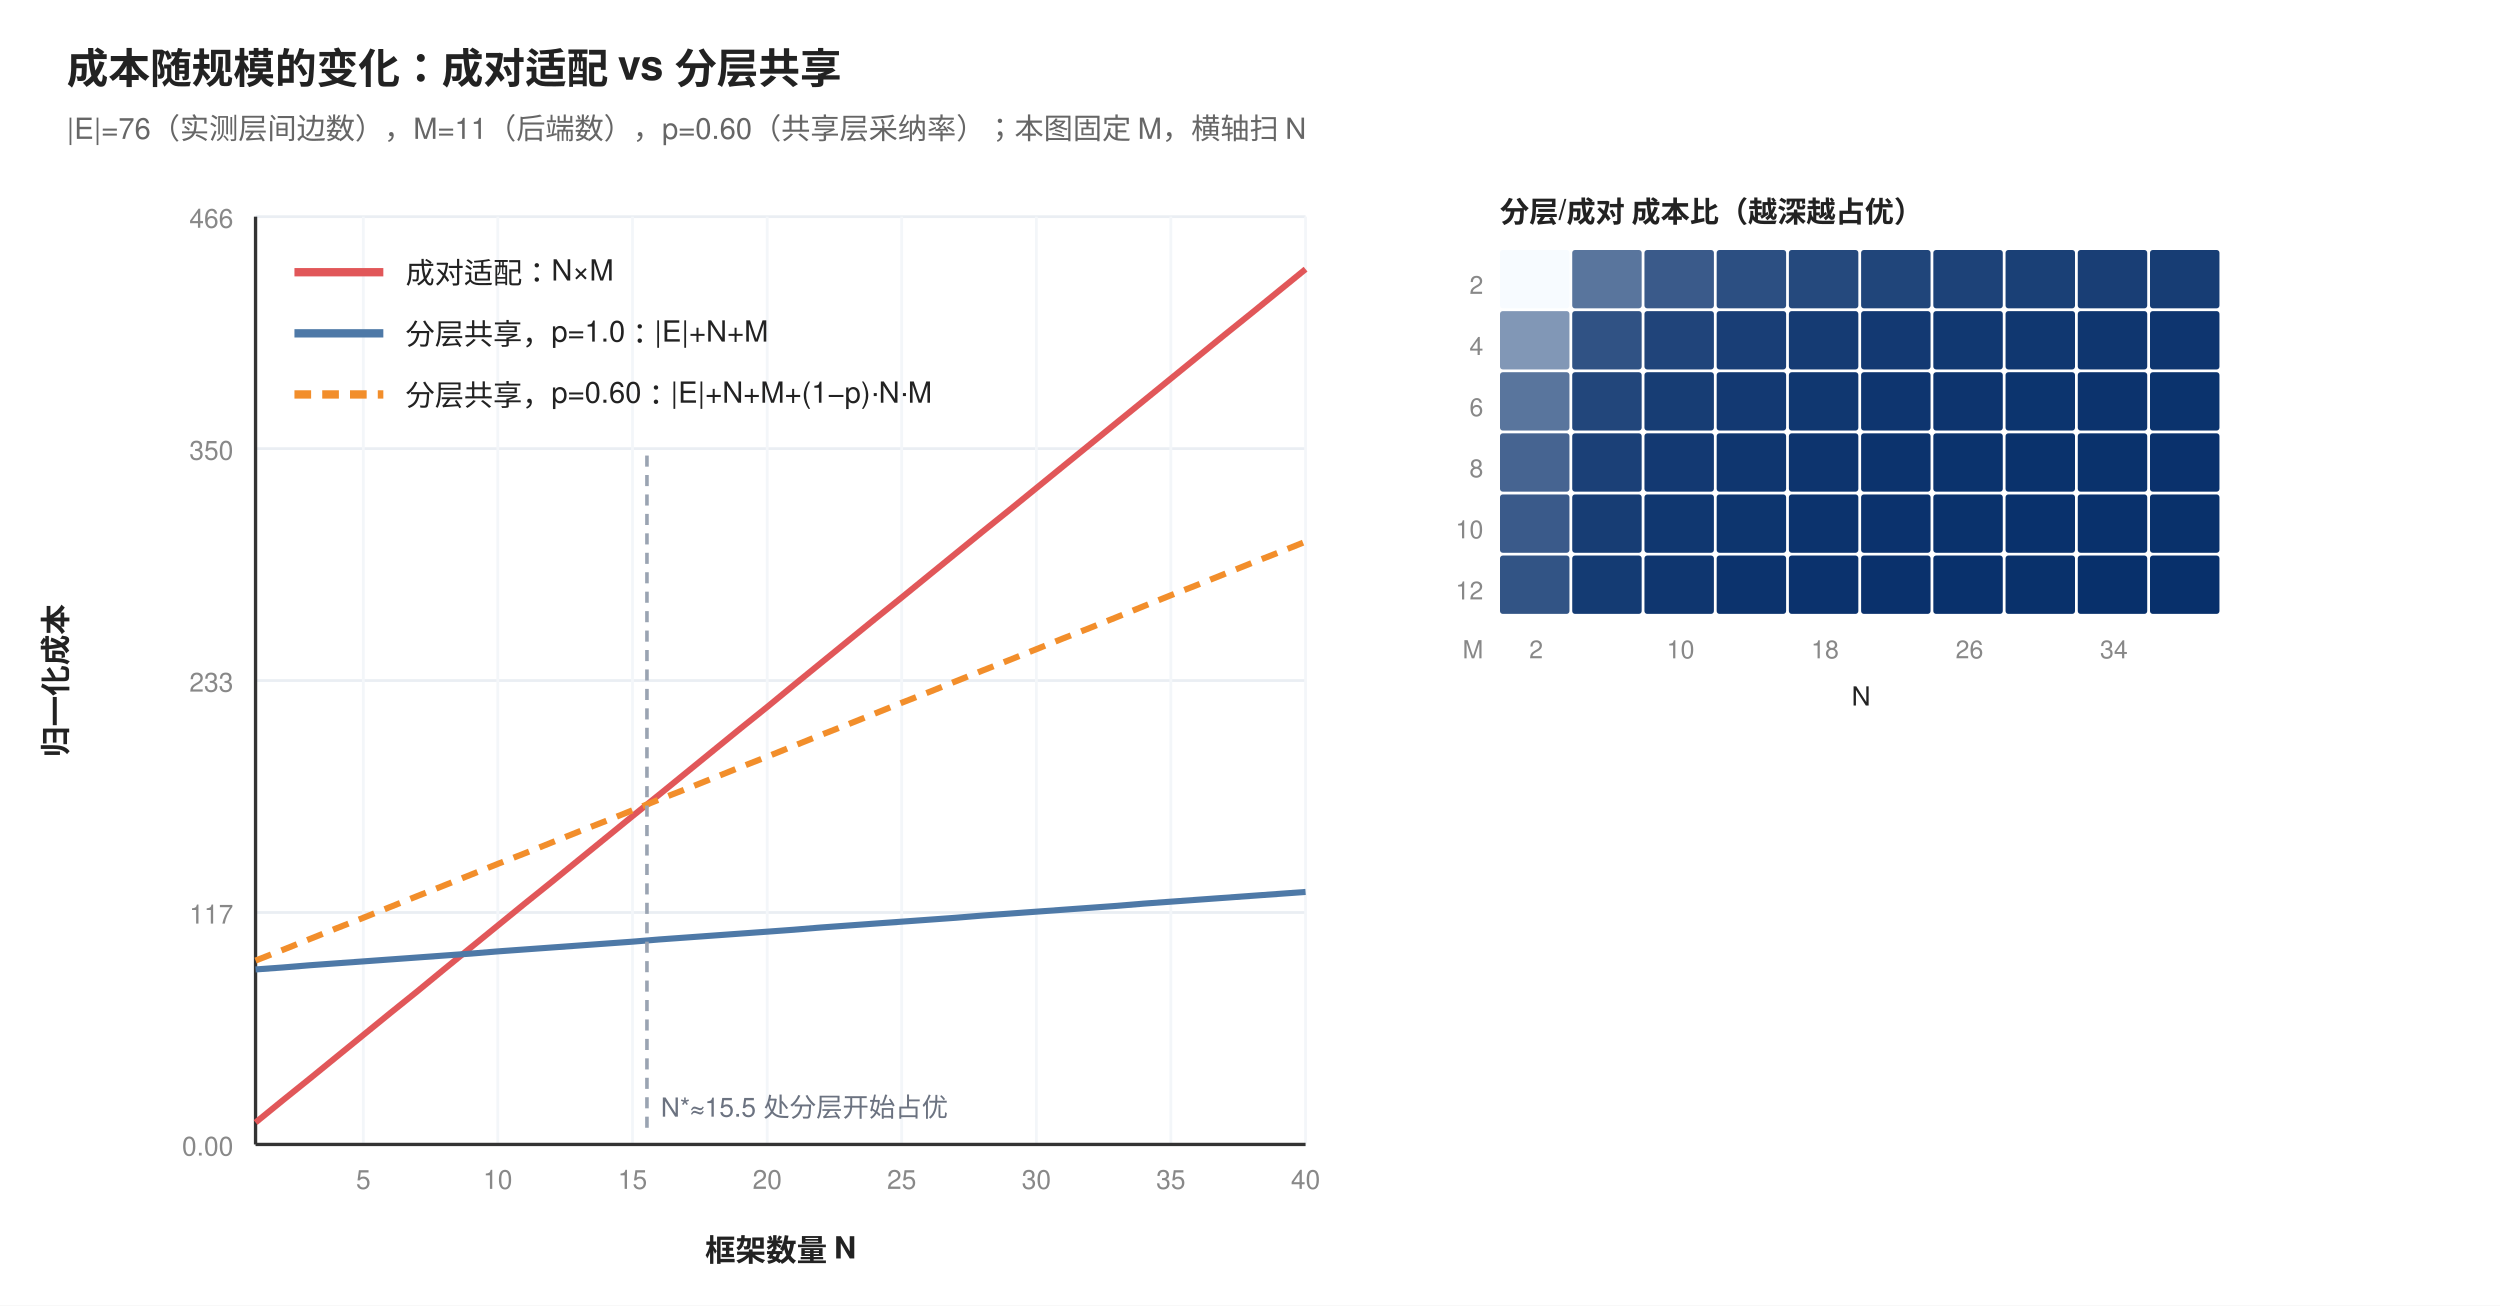
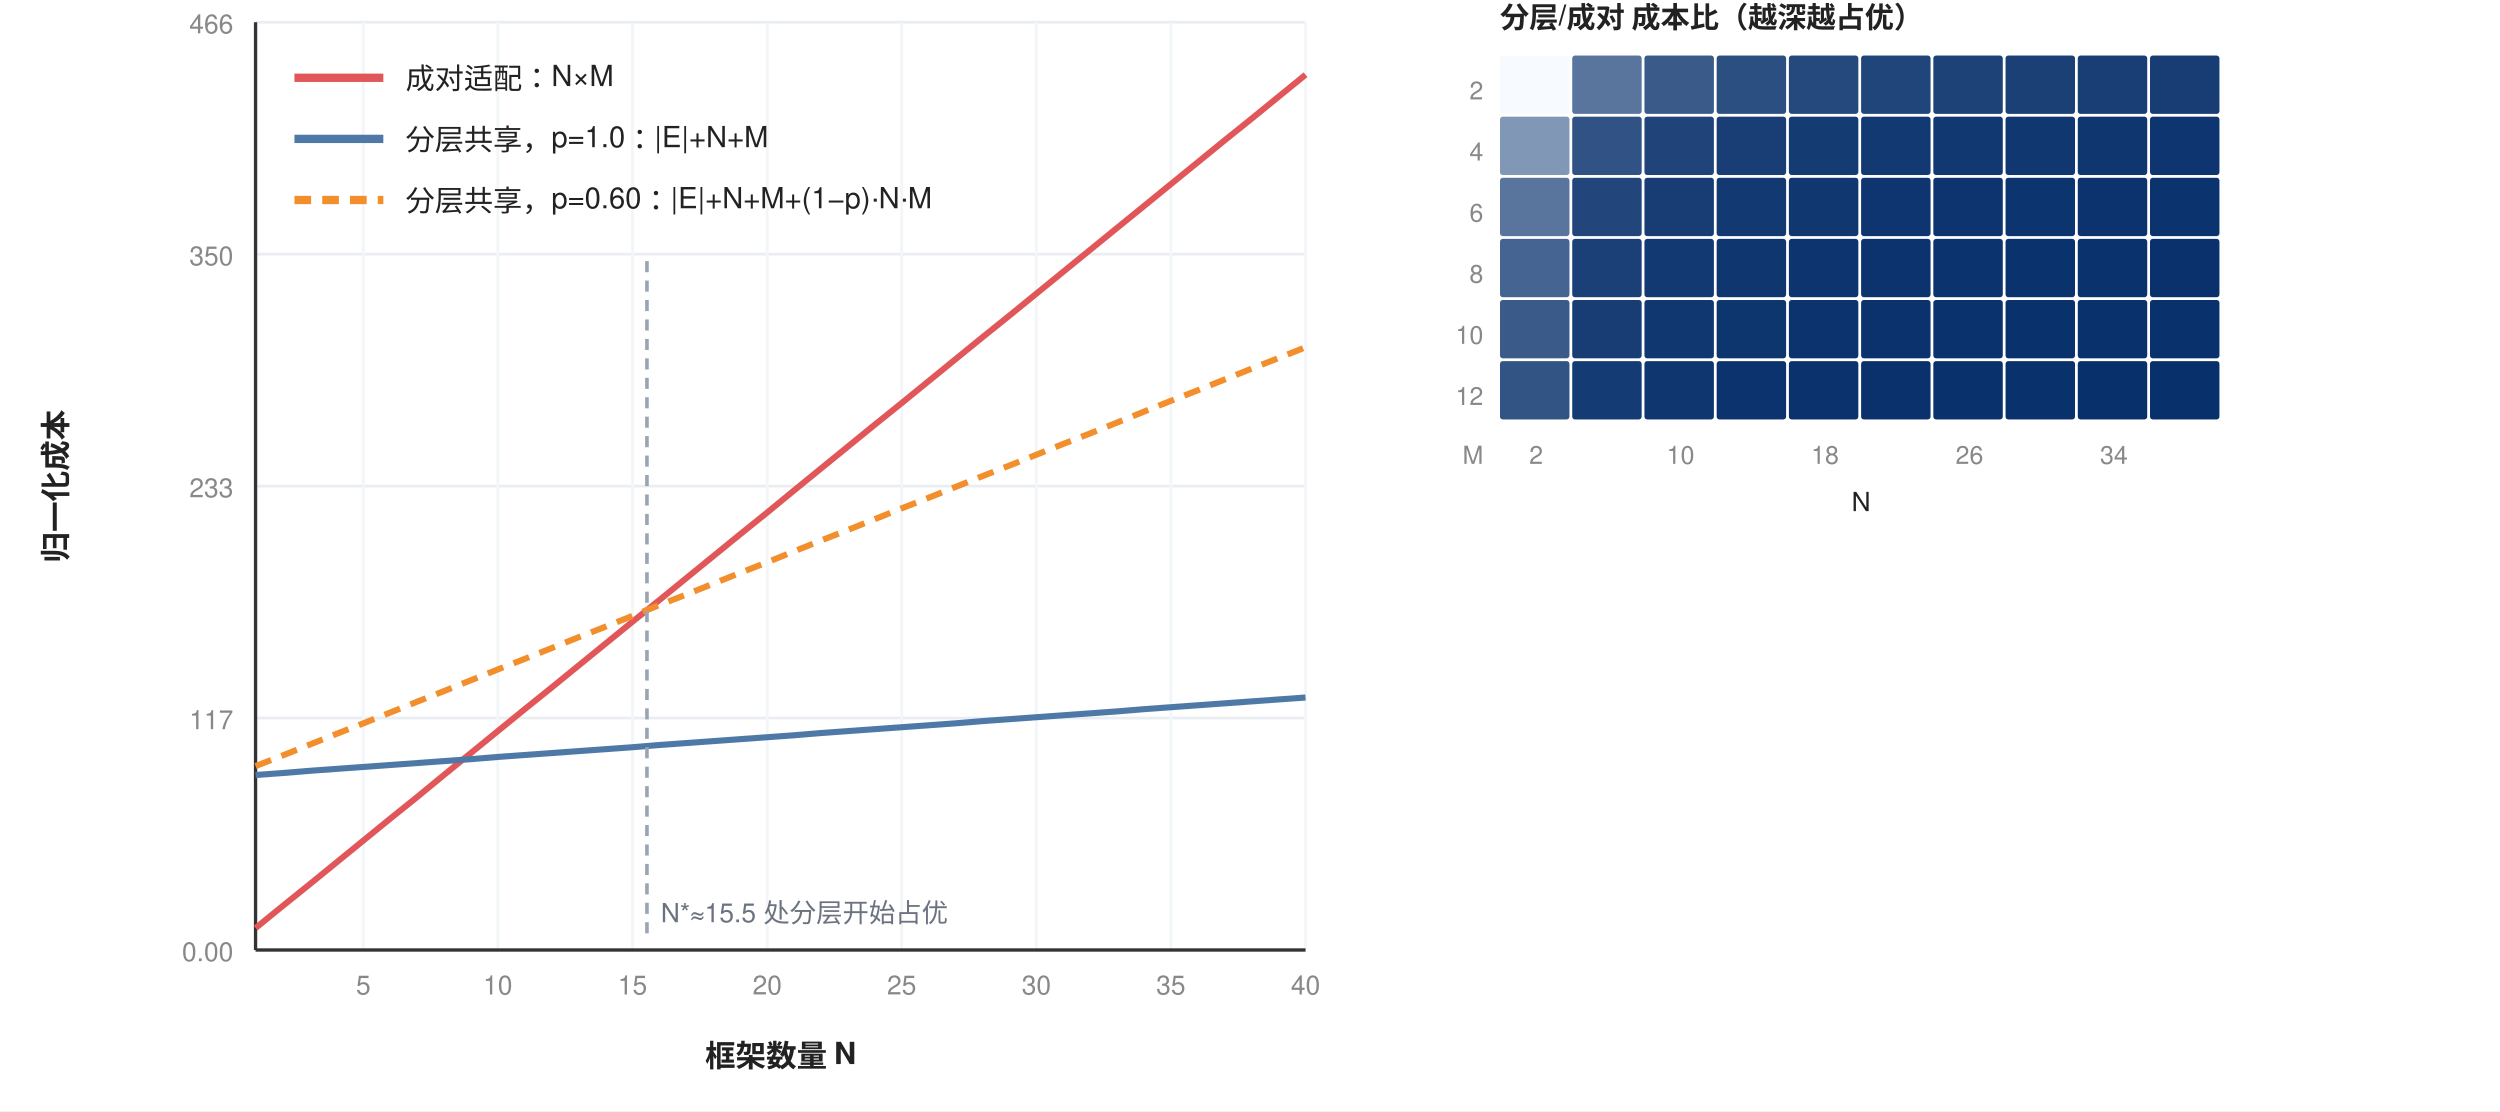
- <svg xmlns="http://www.w3.org/2000/svg" width="900" height="470" viewBox="0 0 900 470" font-family="Helvetica,Arial,sans-serif">
-   <rect width="900" height="470" fill="#ffffff" />
-   <text x="24.0" y="30.0" font-size="15" text-anchor="start" fill="#222" font-weight="bold" opacity="1.0">成本随规模的变化：成对适配 vs 分层共享</text>
-   <text x="24.0" y="50.0" font-size="10.5" text-anchor="start" fill="#666" font-weight="normal" opacity="1.0">|E|=76（实测层间边数），M=11（后端数），p=0.60（共享层采纳率）；本图固定 M，横轴扫 N</text>
-   <line x1="92.0" y1="78.0" x2="470.0" y2="78.0" stroke="#eaeef3" stroke-width="1" opacity="1.0" />
-   <text x="84.0" y="82.0" font-size="9.5" text-anchor="end" fill="#888" font-weight="normal" opacity="1.0">466</text>
-   <line x1="92.0" y1="161.5" x2="470.0" y2="161.5" stroke="#eaeef3" stroke-width="1" opacity="1.0" />
-   <text x="84.0" y="165.5" font-size="9.5" text-anchor="end" fill="#888" font-weight="normal" opacity="1.0">350</text>
-   <line x1="92.0" y1="245.0" x2="470.0" y2="245.0" stroke="#eaeef3" stroke-width="1" opacity="1.0" />
-   <text x="84.0" y="249.0" font-size="9.5" text-anchor="end" fill="#888" font-weight="normal" opacity="1.0">233</text>
-   <line x1="92.0" y1="328.5" x2="470.0" y2="328.5" stroke="#eaeef3" stroke-width="1" opacity="1.0" />
-   <text x="84.0" y="332.5" font-size="9.5" text-anchor="end" fill="#888" font-weight="normal" opacity="1.0">117</text>
-   <line x1="92.0" y1="412.0" x2="470.0" y2="412.0" stroke="#eaeef3" stroke-width="1" opacity="1.0" />
-   <text x="84.0" y="416.0" font-size="9.5" text-anchor="end" fill="#888" font-weight="normal" opacity="1.0">0.00</text>
-   <line x1="130.8" y1="78.0" x2="130.8" y2="412.0" stroke="#f3f6f9" stroke-width="1" opacity="1.0" />
-   <text x="130.8" y="428.0" font-size="9.5" text-anchor="middle" fill="#888" font-weight="normal" opacity="1.0">5</text>
-   <line x1="179.2" y1="78.0" x2="179.2" y2="412.0" stroke="#f3f6f9" stroke-width="1" opacity="1.0" />
-   <text x="179.2" y="428.0" font-size="9.5" text-anchor="middle" fill="#888" font-weight="normal" opacity="1.0">10</text>
-   <line x1="227.7" y1="78.0" x2="227.7" y2="412.0" stroke="#f3f6f9" stroke-width="1" opacity="1.0" />
-   <text x="227.7" y="428.0" font-size="9.5" text-anchor="middle" fill="#888" font-weight="normal" opacity="1.0">15</text>
-   <line x1="276.2" y1="78.0" x2="276.2" y2="412.0" stroke="#f3f6f9" stroke-width="1" opacity="1.0" />
-   <text x="276.2" y="428.0" font-size="9.5" text-anchor="middle" fill="#888" font-weight="normal" opacity="1.0">20</text>
-   <line x1="324.6" y1="78.0" x2="324.6" y2="412.0" stroke="#f3f6f9" stroke-width="1" opacity="1.0" />
-   <text x="324.6" y="428.0" font-size="9.5" text-anchor="middle" fill="#888" font-weight="normal" opacity="1.0">25</text>
-   <line x1="373.1" y1="78.0" x2="373.1" y2="412.0" stroke="#f3f6f9" stroke-width="1" opacity="1.0" />
-   <text x="373.1" y="428.0" font-size="9.5" text-anchor="middle" fill="#888" font-weight="normal" opacity="1.0">30</text>
-   <line x1="421.5" y1="78.0" x2="421.5" y2="412.0" stroke="#f3f6f9" stroke-width="1" opacity="1.0" />
-   <text x="421.5" y="428.0" font-size="9.5" text-anchor="middle" fill="#888" font-weight="normal" opacity="1.0">35</text>
-   <line x1="470.0" y1="78.0" x2="470.0" y2="412.0" stroke="#f3f6f9" stroke-width="1" opacity="1.0" />
-   <text x="470.0" y="428.0" font-size="9.5" text-anchor="middle" fill="#888" font-weight="normal" opacity="1.0">40</text>
-   <line x1="92.0" y1="412.0" x2="470.0" y2="412.0" stroke="#333" stroke-width="1.2" opacity="1.0" />
-   <line x1="92.0" y1="78.0" x2="92.0" y2="412.0" stroke="#333" stroke-width="1.2" opacity="1.0" />
-   <text x="281.0" y="454.0" font-size="11" text-anchor="middle" fill="#222" font-weight="bold" opacity="1.0">框架数量 N</text>
-   <text x="24.0" y="245.0" font-size="11" text-anchor="middle" fill="#222" font-weight="bold" opacity="1.0" transform="rotate(-90 24.0 245.0)">归一化成本</text>
-   <path d="M 92.0 404.1 L 101.7 396.2 L 111.4 388.4 L 121.1 380.5 L 130.8 372.6 L 140.5 364.7 L 150.2 356.9 L 159.8 349.0 L 169.5 341.1 L 179.2 333.2 L 188.9 325.3 L 198.6 317.5 L 208.3 309.6 L 218.0 301.7 L 227.7 293.8 L 237.4 286.0 L 247.1 278.1 L 256.8 270.2 L 266.5 262.3 L 276.2 254.5 L 285.8 246.6 L 295.5 238.7 L 305.2 230.8 L 314.9 222.9 L 324.6 215.1 L 334.3 207.2 L 344.0 199.3 L 353.7 191.4 L 363.4 183.6 L 373.1 175.7 L 382.8 167.8 L 392.5 159.9 L 402.2 152.0 L 411.8 144.2 L 421.5 136.3 L 431.2 128.4 L 440.9 120.5 L 450.6 112.7 L 460.3 104.8 L 470.0 96.9" fill="none" stroke="#E15759" stroke-width="2.2" />
-   <path d="M 92.0 345.8 L 101.7 342.0 L 111.4 338.1 L 121.1 334.2 L 130.8 330.4 L 140.5 326.5 L 150.2 322.6 L 159.8 318.8 L 169.5 314.9 L 179.2 311.0 L 188.9 307.2 L 198.6 303.3 L 208.3 299.4 L 218.0 295.6 L 227.7 291.7 L 237.4 287.8 L 247.1 284.0 L 256.8 280.1 L 266.5 276.2 L 276.2 272.4 L 285.8 268.5 L 295.5 264.6 L 305.2 260.8 L 314.9 256.9 L 324.6 253.0 L 334.3 249.2 L 344.0 245.3 L 353.7 241.4 L 363.4 237.6 L 373.1 233.7 L 382.8 229.8 L 392.5 226.0 L 402.2 222.1 L 411.8 218.2 L 421.5 214.3 L 431.2 210.5 L 440.9 206.6 L 450.6 202.7 L 460.3 198.9 L 470.0 195.0" fill="none" stroke="#F28E2B" stroke-width="2.2" stroke-dasharray="6 4" />
-   <path d="M 92.0 349.0 L 101.7 348.3 L 111.4 347.5 L 121.1 346.8 L 130.8 346.1 L 140.5 345.4 L 150.2 344.7 L 159.8 344.0 L 169.5 343.3 L 179.2 342.5 L 188.9 341.8 L 198.6 341.1 L 208.3 340.4 L 218.0 339.7 L 227.7 339.0 L 237.4 338.2 L 247.1 337.5 L 256.8 336.8 L 266.5 336.1 L 276.2 335.4 L 285.8 334.7 L 295.5 333.9 L 305.2 333.2 L 314.9 332.5 L 324.6 331.8 L 334.3 331.1 L 344.0 330.4 L 353.7 329.6 L 363.4 328.9 L 373.1 328.2 L 382.8 327.5 L 392.5 326.8 L 402.2 326.1 L 411.8 325.3 L 421.5 324.6 L 431.2 323.9 L 440.9 323.2 L 450.6 322.5 L 460.3 321.8 L 470.0 321.1" fill="none" stroke="#4E79A7" stroke-width="2.2" />
-   <line x1="106.0" y1="98.0" x2="138.0" y2="98.0" stroke="#E15759" stroke-width="3" opacity="1.0" />
-   <text x="146.0" y="102.0" font-size="10.5" text-anchor="start" fill="#222" font-weight="normal" opacity="1.0">成对适配：N×M</text>
-   <line x1="106.0" y1="120.0" x2="138.0" y2="120.0" stroke="#4E79A7" stroke-width="3" opacity="1.0" />
-   <text x="146.0" y="124.0" font-size="10.5" text-anchor="start" fill="#222" font-weight="normal" opacity="1.0">分层共享，p=1.0：|E|+N+M</text>
-   <line x1="106.0" y1="142.0" x2="138.0" y2="142.0" stroke="#F28E2B" stroke-width="3" opacity="1.0" stroke-dasharray="6 4" />
-   <text x="146.0" y="146.0" font-size="10.5" text-anchor="start" fill="#222" font-weight="normal" opacity="1.0">分层共享，p=0.60：|E|+N+M+(1−p)·N·M</text>
-   <line x1="232.9" y1="164.0" x2="232.9" y2="408.0" stroke="#9aa4b2" stroke-width="1.3" opacity="1.0" stroke-dasharray="4 3" />
-   <text x="237.9" y="402.0" font-size="9.5" text-anchor="start" fill="#6b7280" font-weight="normal" opacity="1.0">N*≈15.5 处分层开始占优</text>
-   <text x="540.0" y="80.0" font-size="10.5" text-anchor="start" fill="#222" font-weight="bold" opacity="1.0">分层/成对 成本比（越深越占优）</text>
-   <text x="534.0" y="105.8" font-size="9" text-anchor="end" fill="#888" font-weight="normal" opacity="1.0">2</text>
-   <rect x="540.0" y="90.0" width="25.0" height="21.0" rx="1" fill="#f7fbff" stroke="none" stroke-width="1" opacity="1.0" />
-   <rect x="566.0" y="90.0" width="25.0" height="21.0" rx="1" fill="#59759d" stroke="none" stroke-width="1" opacity="1.0" />
-   <rect x="592.0" y="90.0" width="25.0" height="21.0" rx="1" fill="#3a5a8a" stroke="none" stroke-width="1" opacity="1.0" />
-   <rect x="618.0" y="90.0" width="25.0" height="21.0" rx="1" fill="#2c4f82" stroke="none" stroke-width="1" opacity="1.0" />
-   <rect x="644.0" y="90.0" width="25.0" height="21.0" rx="1" fill="#25497d" stroke="none" stroke-width="1" opacity="1.0" />
-   <rect x="670.0" y="90.0" width="25.0" height="21.0" rx="1" fill="#20457a" stroke="none" stroke-width="1" opacity="1.0" />
-   <rect x="696.0" y="90.0" width="25.0" height="21.0" rx="1" fill="#1d4278" stroke="none" stroke-width="1" opacity="1.0" />
-   <rect x="722.0" y="90.0" width="25.0" height="21.0" rx="1" fill="#1a4076" stroke="none" stroke-width="1" opacity="1.0" />
-   <rect x="748.0" y="90.0" width="25.0" height="21.0" rx="1" fill="#193e75" stroke="none" stroke-width="1" opacity="1.0" />
-   <rect x="774.0" y="90.0" width="25.0" height="21.0" rx="1" fill="#173d74" stroke="none" stroke-width="1" opacity="1.0" />
-   <text x="534.0" y="127.8" font-size="9" text-anchor="end" fill="#888" font-weight="normal" opacity="1.0">4</text>
-   <rect x="540.0" y="112.0" width="25.0" height="21.0" rx="1" fill="#8197b6" stroke="none" stroke-width="1" opacity="1.0" />
-   <rect x="566.0" y="112.0" width="25.0" height="21.0" rx="1" fill="#305284" stroke="none" stroke-width="1" opacity="1.0" />
-   <rect x="592.0" y="112.0" width="25.0" height="21.0" rx="1" fill="#20447a" stroke="none" stroke-width="1" opacity="1.0" />
-   <rect x="618.0" y="112.0" width="25.0" height="21.0" rx="1" fill="#193e76" stroke="none" stroke-width="1" opacity="1.0" />
-   <rect x="644.0" y="112.0" width="25.0" height="21.0" rx="1" fill="#153b73" stroke="none" stroke-width="1" opacity="1.0" />
-   <rect x="670.0" y="112.0" width="25.0" height="21.0" rx="1" fill="#133972" stroke="none" stroke-width="1" opacity="1.0" />
-   <rect x="696.0" y="112.0" width="25.0" height="21.0" rx="1" fill="#113871" stroke="none" stroke-width="1" opacity="1.0" />
-   <rect x="722.0" y="112.0" width="25.0" height="21.0" rx="1" fill="#103770" stroke="none" stroke-width="1" opacity="1.0" />
-   <rect x="748.0" y="112.0" width="25.0" height="21.0" rx="1" fill="#0f366f" stroke="none" stroke-width="1" opacity="1.0" />
-   <rect x="774.0" y="112.0" width="25.0" height="21.0" rx="1" fill="#0e356f" stroke="none" stroke-width="1" opacity="1.0" />
-   <text x="534.0" y="149.8" font-size="9" text-anchor="end" fill="#888" font-weight="normal" opacity="1.0">6</text>
-   <rect x="540.0" y="134.0" width="25.0" height="21.0" rx="1" fill="#59759d" stroke="none" stroke-width="1" opacity="1.0" />
-   <rect x="566.0" y="134.0" width="25.0" height="21.0" rx="1" fill="#22467b" stroke="none" stroke-width="1" opacity="1.0" />
-   <rect x="592.0" y="134.0" width="25.0" height="21.0" rx="1" fill="#173d74" stroke="none" stroke-width="1" opacity="1.0" />
-   <rect x="618.0" y="134.0" width="25.0" height="21.0" rx="1" fill="#133972" stroke="none" stroke-width="1" opacity="1.0" />
-   <rect x="644.0" y="134.0" width="25.0" height="21.0" rx="1" fill="#103770" stroke="none" stroke-width="1" opacity="1.0" />
-   <rect x="670.0" y="134.0" width="25.0" height="21.0" rx="1" fill="#0e356f" stroke="none" stroke-width="1" opacity="1.0" />
-   <rect x="696.0" y="134.0" width="25.0" height="21.0" rx="1" fill="#0d346e" stroke="none" stroke-width="1" opacity="1.0" />
-   <rect x="722.0" y="134.0" width="25.0" height="21.0" rx="1" fill="#0c346e" stroke="none" stroke-width="1" opacity="1.0" />
-   <rect x="748.0" y="134.0" width="25.0" height="21.0" rx="1" fill="#0c336d" stroke="none" stroke-width="1" opacity="1.0" />
-   <rect x="774.0" y="134.0" width="25.0" height="21.0" rx="1" fill="#0b336d" stroke="none" stroke-width="1" opacity="1.0" />
-   <text x="534.0" y="171.8" font-size="9" text-anchor="end" fill="#888" font-weight="normal" opacity="1.0">8</text>
-   <rect x="540.0" y="156.0" width="25.0" height="21.0" rx="1" fill="#466491" stroke="none" stroke-width="1" opacity="1.0" />
-   <rect x="566.0" y="156.0" width="25.0" height="21.0" rx="1" fill="#1b4077" stroke="none" stroke-width="1" opacity="1.0" />
-   <rect x="592.0" y="156.0" width="25.0" height="21.0" rx="1" fill="#133972" stroke="none" stroke-width="1" opacity="1.0" />
-   <rect x="618.0" y="156.0" width="25.0" height="21.0" rx="1" fill="#0f366f" stroke="none" stroke-width="1" opacity="1.0" />
-   <rect x="644.0" y="156.0" width="25.0" height="21.0" rx="1" fill="#0d346e" stroke="none" stroke-width="1" opacity="1.0" />
-   <rect x="670.0" y="156.0" width="25.0" height="21.0" rx="1" fill="#0c336d" stroke="none" stroke-width="1" opacity="1.0" />
-   <rect x="696.0" y="156.0" width="25.0" height="21.0" rx="1" fill="#0b336d" stroke="none" stroke-width="1" opacity="1.0" />
-   <rect x="722.0" y="156.0" width="25.0" height="21.0" rx="1" fill="#0a326c" stroke="none" stroke-width="1" opacity="1.0" />
-   <rect x="748.0" y="156.0" width="25.0" height="21.0" rx="1" fill="#0a326c" stroke="none" stroke-width="1" opacity="1.0" />
-   <rect x="774.0" y="156.0" width="25.0" height="21.0" rx="1" fill="#0a316c" stroke="none" stroke-width="1" opacity="1.0" />
-   <text x="534.0" y="193.8" font-size="9" text-anchor="end" fill="#888" font-weight="normal" opacity="1.0">10</text>
-   <rect x="540.0" y="178.0" width="25.0" height="21.0" rx="1" fill="#3a5a8a" stroke="none" stroke-width="1" opacity="1.0" />
-   <rect x="566.0" y="178.0" width="25.0" height="21.0" rx="1" fill="#173d74" stroke="none" stroke-width="1" opacity="1.0" />
-   <rect x="592.0" y="178.0" width="25.0" height="21.0" rx="1" fill="#103770" stroke="none" stroke-width="1" opacity="1.0" />
-   <rect x="618.0" y="178.0" width="25.0" height="21.0" rx="1" fill="#0d356e" stroke="none" stroke-width="1" opacity="1.0" />
-   <rect x="644.0" y="178.0" width="25.0" height="21.0" rx="1" fill="#0c336d" stroke="none" stroke-width="1" opacity="1.0" />
-   <rect x="670.0" y="178.0" width="25.0" height="21.0" rx="1" fill="#0b326d" stroke="none" stroke-width="1" opacity="1.0" />
-   <rect x="696.0" y="178.0" width="25.0" height="21.0" rx="1" fill="#0a326c" stroke="none" stroke-width="1" opacity="1.0" />
-   <rect x="722.0" y="178.0" width="25.0" height="21.0" rx="1" fill="#09316c" stroke="none" stroke-width="1" opacity="1.0" />
-   <rect x="748.0" y="178.0" width="25.0" height="21.0" rx="1" fill="#09316c" stroke="none" stroke-width="1" opacity="1.0" />
-   <rect x="774.0" y="178.0" width="25.0" height="21.0" rx="1" fill="#09316b" stroke="none" stroke-width="1" opacity="1.0" />
-   <text x="534.0" y="215.8" font-size="9" text-anchor="end" fill="#888" font-weight="normal" opacity="1.0">12</text>
-   <rect x="540.0" y="200.0" width="25.0" height="21.0" rx="1" fill="#325485" stroke="none" stroke-width="1" opacity="1.0" />
-   <rect x="566.0" y="200.0" width="25.0" height="21.0" rx="1" fill="#143b73" stroke="none" stroke-width="1" opacity="1.0" />
-   <rect x="592.0" y="200.0" width="25.0" height="21.0" rx="1" fill="#0f366f" stroke="none" stroke-width="1" opacity="1.0" />
-   <rect x="618.0" y="200.0" width="25.0" height="21.0" rx="1" fill="#0c336d" stroke="none" stroke-width="1" opacity="1.0" />
-   <rect x="644.0" y="200.0" width="25.0" height="21.0" rx="1" fill="#0b326d" stroke="none" stroke-width="1" opacity="1.0" />
-   <rect x="670.0" y="200.0" width="25.0" height="21.0" rx="1" fill="#0a316c" stroke="none" stroke-width="1" opacity="1.0" />
-   <rect x="696.0" y="200.0" width="25.0" height="21.0" rx="1" fill="#09316c" stroke="none" stroke-width="1" opacity="1.0" />
-   <rect x="722.0" y="200.0" width="25.0" height="21.0" rx="1" fill="#09316b" stroke="none" stroke-width="1" opacity="1.0" />
-   <rect x="748.0" y="200.0" width="25.0" height="21.0" rx="1" fill="#08306b" stroke="none" stroke-width="1" opacity="1.0" />
-   <rect x="774.0" y="200.0" width="25.0" height="21.0" rx="1" fill="#08306b" stroke="none" stroke-width="1" opacity="1.0" />
-   <text x="553.0" y="237.0" font-size="9" text-anchor="middle" fill="#888" font-weight="normal" opacity="1.0">2</text>
-   <text x="605.0" y="237.0" font-size="9" text-anchor="middle" fill="#888" font-weight="normal" opacity="1.0">10</text>
-   <text x="657.0" y="237.0" font-size="9" text-anchor="middle" fill="#888" font-weight="normal" opacity="1.0">18</text>
-   <text x="709.0" y="237.0" font-size="9" text-anchor="middle" fill="#888" font-weight="normal" opacity="1.0">26</text>
-   <text x="761.0" y="237.0" font-size="9" text-anchor="middle" fill="#888" font-weight="normal" opacity="1.0">34</text>
-   <text x="670.0" y="254.0" font-size="9.5" text-anchor="middle" fill="#222" font-weight="normal" opacity="1.0">N</text>
-   <text x="534.0" y="237.0" font-size="9" text-anchor="end" fill="#888" font-weight="normal" opacity="1.0">M</text>
+ <svg xmlns="http://www.w3.org/2000/svg" width="900" height="400" viewBox="0 0 900 400" font-family="Helvetica,Arial,sans-serif">
+   <rect width="900" height="400" fill="#ffffff" />
+   <line x1="92.0" y1="8.0" x2="470.0" y2="8.0" stroke="#eaeef3" stroke-width="1" opacity="1.0" />
+   <text x="84.0" y="12.0" font-size="9.5" text-anchor="end" fill="#888" font-weight="normal" opacity="1.0">466</text>
+   <line x1="92.0" y1="91.5" x2="470.0" y2="91.5" stroke="#eaeef3" stroke-width="1" opacity="1.0" />
+   <text x="84.0" y="95.5" font-size="9.5" text-anchor="end" fill="#888" font-weight="normal" opacity="1.0">350</text>
+   <line x1="92.0" y1="175.0" x2="470.0" y2="175.0" stroke="#eaeef3" stroke-width="1" opacity="1.0" />
+   <text x="84.0" y="179.0" font-size="9.5" text-anchor="end" fill="#888" font-weight="normal" opacity="1.0">233</text>
+   <line x1="92.0" y1="258.5" x2="470.0" y2="258.5" stroke="#eaeef3" stroke-width="1" opacity="1.0" />
+   <text x="84.0" y="262.5" font-size="9.5" text-anchor="end" fill="#888" font-weight="normal" opacity="1.0">117</text>
+   <line x1="92.0" y1="342.0" x2="470.0" y2="342.0" stroke="#eaeef3" stroke-width="1" opacity="1.0" />
+   <text x="84.0" y="346.0" font-size="9.5" text-anchor="end" fill="#888" font-weight="normal" opacity="1.0">0.00</text>
+   <line x1="130.8" y1="8.0" x2="130.8" y2="342.0" stroke="#f3f6f9" stroke-width="1" opacity="1.0" />
+   <text x="130.8" y="358.0" font-size="9.5" text-anchor="middle" fill="#888" font-weight="normal" opacity="1.0">5</text>
+   <line x1="179.2" y1="8.0" x2="179.2" y2="342.0" stroke="#f3f6f9" stroke-width="1" opacity="1.0" />
+   <text x="179.2" y="358.0" font-size="9.5" text-anchor="middle" fill="#888" font-weight="normal" opacity="1.0">10</text>
+   <line x1="227.7" y1="8.0" x2="227.7" y2="342.0" stroke="#f3f6f9" stroke-width="1" opacity="1.0" />
+   <text x="227.7" y="358.0" font-size="9.5" text-anchor="middle" fill="#888" font-weight="normal" opacity="1.0">15</text>
+   <line x1="276.2" y1="8.0" x2="276.2" y2="342.0" stroke="#f3f6f9" stroke-width="1" opacity="1.0" />
+   <text x="276.2" y="358.0" font-size="9.5" text-anchor="middle" fill="#888" font-weight="normal" opacity="1.0">20</text>
+   <line x1="324.6" y1="8.0" x2="324.6" y2="342.0" stroke="#f3f6f9" stroke-width="1" opacity="1.0" />
+   <text x="324.6" y="358.0" font-size="9.5" text-anchor="middle" fill="#888" font-weight="normal" opacity="1.0">25</text>
+   <line x1="373.1" y1="8.0" x2="373.1" y2="342.0" stroke="#f3f6f9" stroke-width="1" opacity="1.0" />
+   <text x="373.1" y="358.0" font-size="9.5" text-anchor="middle" fill="#888" font-weight="normal" opacity="1.0">30</text>
+   <line x1="421.5" y1="8.0" x2="421.5" y2="342.0" stroke="#f3f6f9" stroke-width="1" opacity="1.0" />
+   <text x="421.5" y="358.0" font-size="9.5" text-anchor="middle" fill="#888" font-weight="normal" opacity="1.0">35</text>
+   <line x1="470.0" y1="8.0" x2="470.0" y2="342.0" stroke="#f3f6f9" stroke-width="1" opacity="1.0" />
+   <text x="470.0" y="358.0" font-size="9.5" text-anchor="middle" fill="#888" font-weight="normal" opacity="1.0">40</text>
+   <line x1="92.0" y1="342.0" x2="470.0" y2="342.0" stroke="#333" stroke-width="1.2" opacity="1.0" />
+   <line x1="92.0" y1="8.0" x2="92.0" y2="342.0" stroke="#333" stroke-width="1.2" opacity="1.0" />
+   <text x="281.0" y="384.0" font-size="11" text-anchor="middle" fill="#222" font-weight="bold" opacity="1.0">框架数量 N</text>
+   <text x="24.0" y="175.0" font-size="11" text-anchor="middle" fill="#222" font-weight="bold" opacity="1.0" transform="rotate(-90 24.0 175.0)">归一化成本</text>
+   <path d="M 92.0 334.1 L 101.7 326.2 L 111.4 318.4 L 121.1 310.5 L 130.8 302.6 L 140.5 294.7 L 150.2 286.9 L 159.8 279.0 L 169.5 271.1 L 179.2 263.2 L 188.9 255.3 L 198.6 247.5 L 208.3 239.6 L 218.0 231.7 L 227.7 223.8 L 237.4 216.0 L 247.1 208.1 L 256.8 200.2 L 266.5 192.3 L 276.2 184.5 L 285.8 176.6 L 295.5 168.7 L 305.2 160.8 L 314.9 152.9 L 324.6 145.1 L 334.3 137.2 L 344.0 129.3 L 353.7 121.4 L 363.4 113.6 L 373.1 105.7 L 382.8 97.8 L 392.5 89.9 L 402.2 82.0 L 411.8 74.2 L 421.5 66.3 L 431.2 58.4 L 440.9 50.5 L 450.6 42.7 L 460.3 34.8 L 470.0 26.9" fill="none" stroke="#E15759" stroke-width="2.2" />
+   <path d="M 92.0 275.8 L 101.7 272.0 L 111.4 268.1 L 121.1 264.2 L 130.8 260.4 L 140.5 256.5 L 150.2 252.6 L 159.8 248.8 L 169.5 244.9 L 179.2 241.0 L 188.9 237.2 L 198.6 233.3 L 208.3 229.4 L 218.0 225.6 L 227.7 221.7 L 237.4 217.8 L 247.1 214.0 L 256.8 210.1 L 266.5 206.2 L 276.2 202.4 L 285.8 198.5 L 295.5 194.6 L 305.2 190.8 L 314.9 186.9 L 324.6 183.0 L 334.3 179.2 L 344.0 175.3 L 353.7 171.4 L 363.4 167.6 L 373.1 163.7 L 382.8 159.8 L 392.5 156.0 L 402.2 152.1 L 411.8 148.2 L 421.5 144.3 L 431.2 140.5 L 440.9 136.6 L 450.6 132.7 L 460.3 128.9 L 470.0 125.0" fill="none" stroke="#F28E2B" stroke-width="2.2" stroke-dasharray="6 4" />
+   <path d="M 92.0 279.0 L 101.7 278.3 L 111.4 277.5 L 121.1 276.8 L 130.8 276.1 L 140.5 275.4 L 150.2 274.7 L 159.8 274.0 L 169.5 273.3 L 179.2 272.5 L 188.9 271.8 L 198.6 271.1 L 208.3 270.4 L 218.0 269.7 L 227.7 269.0 L 237.4 268.2 L 247.1 267.5 L 256.8 266.8 L 266.5 266.1 L 276.2 265.4 L 285.8 264.7 L 295.5 263.9 L 305.2 263.2 L 314.9 262.5 L 324.6 261.8 L 334.3 261.1 L 344.0 260.4 L 353.7 259.6 L 363.4 258.9 L 373.1 258.2 L 382.8 257.5 L 392.5 256.8 L 402.2 256.1 L 411.8 255.3 L 421.5 254.6 L 431.2 253.9 L 440.9 253.2 L 450.6 252.5 L 460.3 251.8 L 470.0 251.1" fill="none" stroke="#4E79A7" stroke-width="2.2" />
+   <line x1="106.0" y1="28.0" x2="138.0" y2="28.0" stroke="#E15759" stroke-width="3" opacity="1.0" />
+   <text x="146.0" y="32.0" font-size="10.5" text-anchor="start" fill="#222" font-weight="normal" opacity="1.0">成对适配：N×M</text>
+   <line x1="106.0" y1="50.0" x2="138.0" y2="50.0" stroke="#4E79A7" stroke-width="3" opacity="1.0" />
+   <text x="146.0" y="54.0" font-size="10.5" text-anchor="start" fill="#222" font-weight="normal" opacity="1.0">分层共享，p=1.0：|E|+N+M</text>
+   <line x1="106.0" y1="72.0" x2="138.0" y2="72.0" stroke="#F28E2B" stroke-width="3" opacity="1.0" stroke-dasharray="6 4" />
+   <text x="146.0" y="76.0" font-size="10.5" text-anchor="start" fill="#222" font-weight="normal" opacity="1.0">分层共享，p=0.60：|E|+N+M+(1−p)·N·M</text>
+   <line x1="232.9" y1="94.0" x2="232.9" y2="338.0" stroke="#9aa4b2" stroke-width="1.3" opacity="1.0" stroke-dasharray="4 3" />
+   <text x="237.9" y="332.0" font-size="9.5" text-anchor="start" fill="#6b7280" font-weight="normal" opacity="1.0">N*≈15.5 处分层开始占优</text>
+   <text x="540.0" y="10.0" font-size="10.5" text-anchor="start" fill="#222" font-weight="bold" opacity="1.0">分层/成对 成本比（越深越占优）</text>
+   <text x="534.0" y="35.8" font-size="9" text-anchor="end" fill="#888" font-weight="normal" opacity="1.0">2</text>
+   <rect x="540.0" y="20.0" width="25.0" height="21.0" rx="1" fill="#f7fbff" stroke="none" stroke-width="1" opacity="1.0" />
+   <rect x="566.0" y="20.0" width="25.0" height="21.0" rx="1" fill="#59759d" stroke="none" stroke-width="1" opacity="1.0" />
+   <rect x="592.0" y="20.0" width="25.0" height="21.0" rx="1" fill="#3a5a8a" stroke="none" stroke-width="1" opacity="1.0" />
+   <rect x="618.0" y="20.0" width="25.0" height="21.0" rx="1" fill="#2c4f82" stroke="none" stroke-width="1" opacity="1.0" />
+   <rect x="644.0" y="20.0" width="25.0" height="21.0" rx="1" fill="#25497d" stroke="none" stroke-width="1" opacity="1.0" />
+   <rect x="670.0" y="20.0" width="25.0" height="21.0" rx="1" fill="#20457a" stroke="none" stroke-width="1" opacity="1.0" />
+   <rect x="696.0" y="20.0" width="25.0" height="21.0" rx="1" fill="#1d4278" stroke="none" stroke-width="1" opacity="1.0" />
+   <rect x="722.0" y="20.0" width="25.0" height="21.0" rx="1" fill="#1a4076" stroke="none" stroke-width="1" opacity="1.0" />
+   <rect x="748.0" y="20.0" width="25.0" height="21.0" rx="1" fill="#193e75" stroke="none" stroke-width="1" opacity="1.0" />
+   <rect x="774.0" y="20.0" width="25.0" height="21.0" rx="1" fill="#173d74" stroke="none" stroke-width="1" opacity="1.0" />
+   <text x="534.0" y="57.8" font-size="9" text-anchor="end" fill="#888" font-weight="normal" opacity="1.0">4</text>
+   <rect x="540.0" y="42.0" width="25.0" height="21.0" rx="1" fill="#8197b6" stroke="none" stroke-width="1" opacity="1.0" />
+   <rect x="566.0" y="42.0" width="25.0" height="21.0" rx="1" fill="#305284" stroke="none" stroke-width="1" opacity="1.0" />
+   <rect x="592.0" y="42.0" width="25.0" height="21.0" rx="1" fill="#20447a" stroke="none" stroke-width="1" opacity="1.0" />
+   <rect x="618.0" y="42.0" width="25.0" height="21.0" rx="1" fill="#193e76" stroke="none" stroke-width="1" opacity="1.0" />
+   <rect x="644.0" y="42.0" width="25.0" height="21.0" rx="1" fill="#153b73" stroke="none" stroke-width="1" opacity="1.0" />
+   <rect x="670.0" y="42.0" width="25.0" height="21.0" rx="1" fill="#133972" stroke="none" stroke-width="1" opacity="1.0" />
+   <rect x="696.0" y="42.0" width="25.0" height="21.0" rx="1" fill="#113871" stroke="none" stroke-width="1" opacity="1.0" />
+   <rect x="722.0" y="42.0" width="25.0" height="21.0" rx="1" fill="#103770" stroke="none" stroke-width="1" opacity="1.0" />
+   <rect x="748.0" y="42.0" width="25.0" height="21.0" rx="1" fill="#0f366f" stroke="none" stroke-width="1" opacity="1.0" />
+   <rect x="774.0" y="42.0" width="25.0" height="21.0" rx="1" fill="#0e356f" stroke="none" stroke-width="1" opacity="1.0" />
+   <text x="534.0" y="79.8" font-size="9" text-anchor="end" fill="#888" font-weight="normal" opacity="1.0">6</text>
+   <rect x="540.0" y="64.0" width="25.0" height="21.0" rx="1" fill="#59759d" stroke="none" stroke-width="1" opacity="1.0" />
+   <rect x="566.0" y="64.0" width="25.0" height="21.0" rx="1" fill="#22467b" stroke="none" stroke-width="1" opacity="1.0" />
+   <rect x="592.0" y="64.0" width="25.0" height="21.0" rx="1" fill="#173d74" stroke="none" stroke-width="1" opacity="1.0" />
+   <rect x="618.0" y="64.0" width="25.0" height="21.0" rx="1" fill="#133972" stroke="none" stroke-width="1" opacity="1.0" />
+   <rect x="644.0" y="64.0" width="25.0" height="21.0" rx="1" fill="#103770" stroke="none" stroke-width="1" opacity="1.0" />
+   <rect x="670.0" y="64.0" width="25.0" height="21.0" rx="1" fill="#0e356f" stroke="none" stroke-width="1" opacity="1.0" />
+   <rect x="696.0" y="64.0" width="25.0" height="21.0" rx="1" fill="#0d346e" stroke="none" stroke-width="1" opacity="1.0" />
+   <rect x="722.0" y="64.0" width="25.0" height="21.0" rx="1" fill="#0c346e" stroke="none" stroke-width="1" opacity="1.0" />
+   <rect x="748.0" y="64.0" width="25.0" height="21.0" rx="1" fill="#0c336d" stroke="none" stroke-width="1" opacity="1.0" />
+   <rect x="774.0" y="64.0" width="25.0" height="21.0" rx="1" fill="#0b336d" stroke="none" stroke-width="1" opacity="1.0" />
+   <text x="534.0" y="101.8" font-size="9" text-anchor="end" fill="#888" font-weight="normal" opacity="1.0">8</text>
+   <rect x="540.0" y="86.0" width="25.0" height="21.0" rx="1" fill="#466491" stroke="none" stroke-width="1" opacity="1.0" />
+   <rect x="566.0" y="86.0" width="25.0" height="21.0" rx="1" fill="#1b4077" stroke="none" stroke-width="1" opacity="1.0" />
+   <rect x="592.0" y="86.0" width="25.0" height="21.0" rx="1" fill="#133972" stroke="none" stroke-width="1" opacity="1.0" />
+   <rect x="618.0" y="86.0" width="25.0" height="21.0" rx="1" fill="#0f366f" stroke="none" stroke-width="1" opacity="1.0" />
+   <rect x="644.0" y="86.0" width="25.0" height="21.0" rx="1" fill="#0d346e" stroke="none" stroke-width="1" opacity="1.0" />
+   <rect x="670.0" y="86.0" width="25.0" height="21.0" rx="1" fill="#0c336d" stroke="none" stroke-width="1" opacity="1.0" />
+   <rect x="696.0" y="86.0" width="25.0" height="21.0" rx="1" fill="#0b336d" stroke="none" stroke-width="1" opacity="1.0" />
+   <rect x="722.0" y="86.0" width="25.0" height="21.0" rx="1" fill="#0a326c" stroke="none" stroke-width="1" opacity="1.0" />
+   <rect x="748.0" y="86.0" width="25.0" height="21.0" rx="1" fill="#0a326c" stroke="none" stroke-width="1" opacity="1.0" />
+   <rect x="774.0" y="86.0" width="25.0" height="21.0" rx="1" fill="#0a316c" stroke="none" stroke-width="1" opacity="1.0" />
+   <text x="534.0" y="123.8" font-size="9" text-anchor="end" fill="#888" font-weight="normal" opacity="1.0">10</text>
+   <rect x="540.0" y="108.0" width="25.0" height="21.0" rx="1" fill="#3a5a8a" stroke="none" stroke-width="1" opacity="1.0" />
+   <rect x="566.0" y="108.0" width="25.0" height="21.0" rx="1" fill="#173d74" stroke="none" stroke-width="1" opacity="1.0" />
+   <rect x="592.0" y="108.0" width="25.0" height="21.0" rx="1" fill="#103770" stroke="none" stroke-width="1" opacity="1.0" />
+   <rect x="618.0" y="108.0" width="25.0" height="21.0" rx="1" fill="#0d356e" stroke="none" stroke-width="1" opacity="1.0" />
+   <rect x="644.0" y="108.0" width="25.0" height="21.0" rx="1" fill="#0c336d" stroke="none" stroke-width="1" opacity="1.0" />
+   <rect x="670.0" y="108.0" width="25.0" height="21.0" rx="1" fill="#0b326d" stroke="none" stroke-width="1" opacity="1.0" />
+   <rect x="696.0" y="108.0" width="25.0" height="21.0" rx="1" fill="#0a326c" stroke="none" stroke-width="1" opacity="1.0" />
+   <rect x="722.0" y="108.0" width="25.0" height="21.0" rx="1" fill="#09316c" stroke="none" stroke-width="1" opacity="1.0" />
+   <rect x="748.0" y="108.0" width="25.0" height="21.0" rx="1" fill="#09316c" stroke="none" stroke-width="1" opacity="1.0" />
+   <rect x="774.0" y="108.0" width="25.0" height="21.0" rx="1" fill="#09316b" stroke="none" stroke-width="1" opacity="1.0" />
+   <text x="534.0" y="145.8" font-size="9" text-anchor="end" fill="#888" font-weight="normal" opacity="1.0">12</text>
+   <rect x="540.0" y="130.0" width="25.0" height="21.0" rx="1" fill="#325485" stroke="none" stroke-width="1" opacity="1.0" />
+   <rect x="566.0" y="130.0" width="25.0" height="21.0" rx="1" fill="#143b73" stroke="none" stroke-width="1" opacity="1.0" />
+   <rect x="592.0" y="130.0" width="25.0" height="21.0" rx="1" fill="#0f366f" stroke="none" stroke-width="1" opacity="1.0" />
+   <rect x="618.0" y="130.0" width="25.0" height="21.0" rx="1" fill="#0c336d" stroke="none" stroke-width="1" opacity="1.0" />
+   <rect x="644.0" y="130.0" width="25.0" height="21.0" rx="1" fill="#0b326d" stroke="none" stroke-width="1" opacity="1.0" />
+   <rect x="670.0" y="130.0" width="25.0" height="21.0" rx="1" fill="#0a316c" stroke="none" stroke-width="1" opacity="1.0" />
+   <rect x="696.0" y="130.0" width="25.0" height="21.0" rx="1" fill="#09316c" stroke="none" stroke-width="1" opacity="1.0" />
+   <rect x="722.0" y="130.0" width="25.0" height="21.0" rx="1" fill="#09316b" stroke="none" stroke-width="1" opacity="1.0" />
+   <rect x="748.0" y="130.0" width="25.0" height="21.0" rx="1" fill="#08306b" stroke="none" stroke-width="1" opacity="1.0" />
+   <rect x="774.0" y="130.0" width="25.0" height="21.0" rx="1" fill="#08306b" stroke="none" stroke-width="1" opacity="1.0" />
+   <text x="553.0" y="167.0" font-size="9" text-anchor="middle" fill="#888" font-weight="normal" opacity="1.0">2</text>
+   <text x="605.0" y="167.0" font-size="9" text-anchor="middle" fill="#888" font-weight="normal" opacity="1.0">10</text>
+   <text x="657.0" y="167.0" font-size="9" text-anchor="middle" fill="#888" font-weight="normal" opacity="1.0">18</text>
+   <text x="709.0" y="167.0" font-size="9" text-anchor="middle" fill="#888" font-weight="normal" opacity="1.0">26</text>
+   <text x="761.0" y="167.0" font-size="9" text-anchor="middle" fill="#888" font-weight="normal" opacity="1.0">34</text>
+   <text x="670.0" y="184.0" font-size="9.5" text-anchor="middle" fill="#222" font-weight="normal" opacity="1.0">N</text>
+   <text x="534.0" y="167.0" font-size="9" text-anchor="end" fill="#888" font-weight="normal" opacity="1.0">M</text>
</svg>
